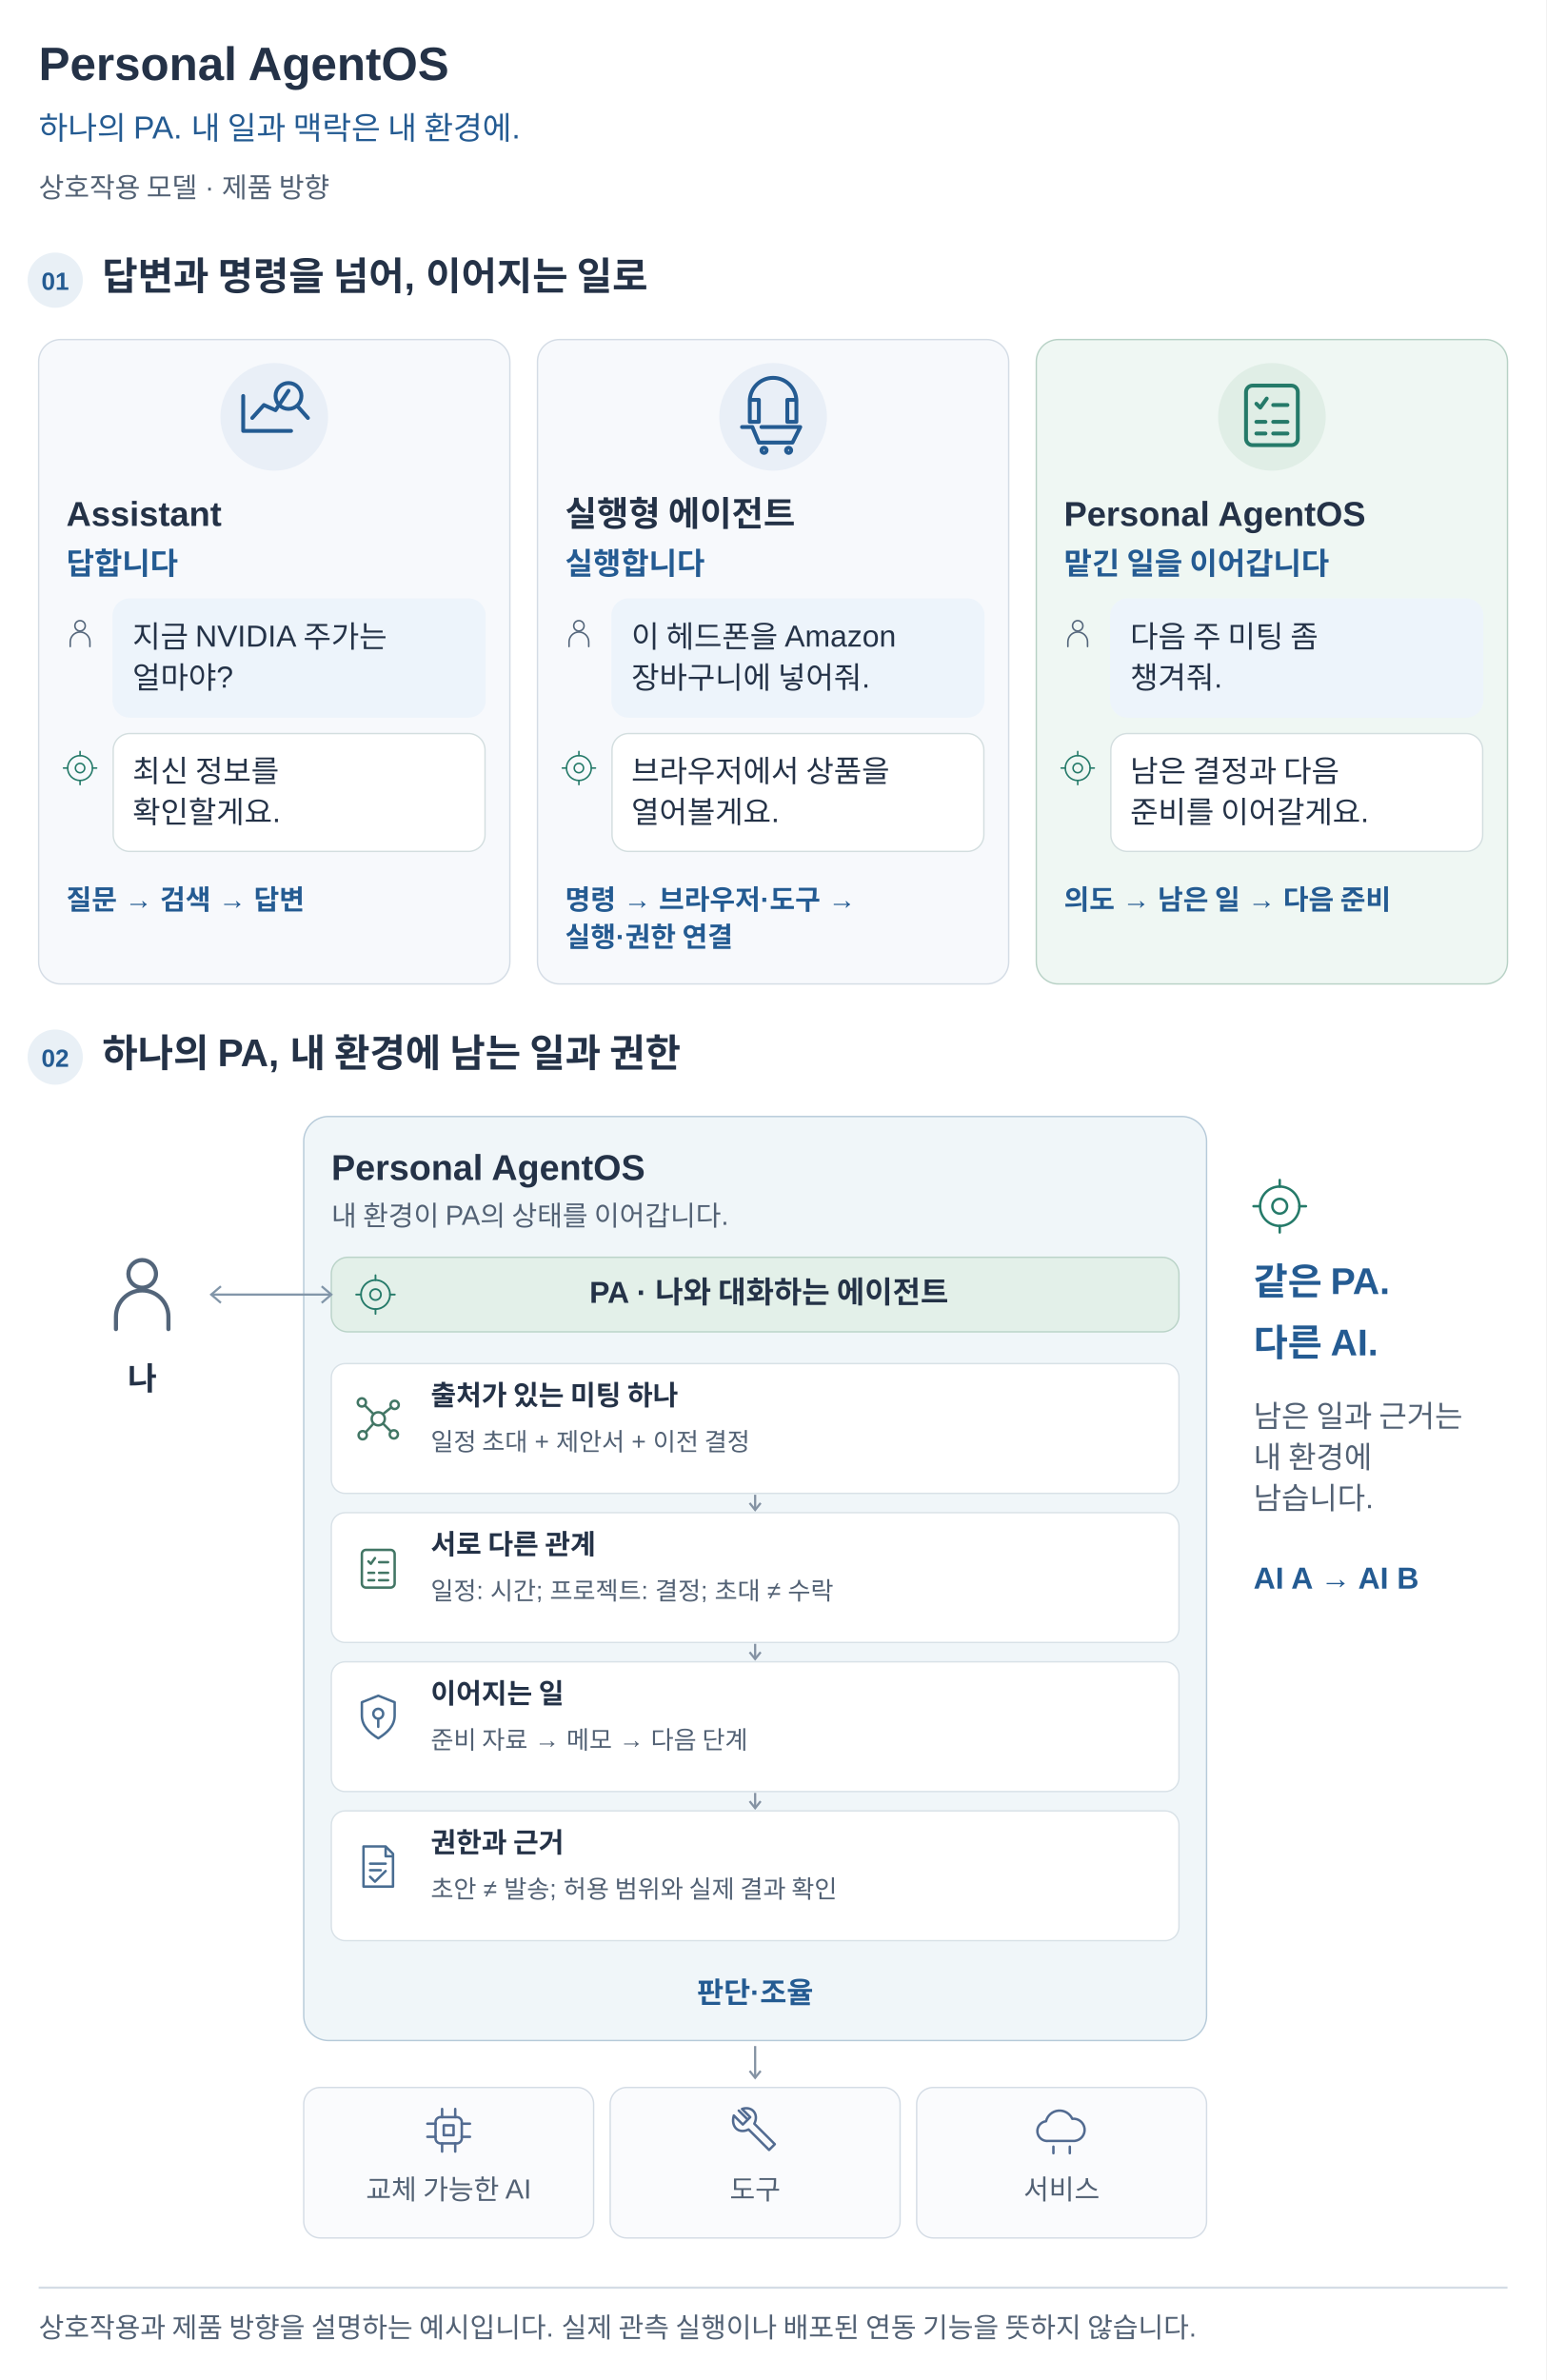
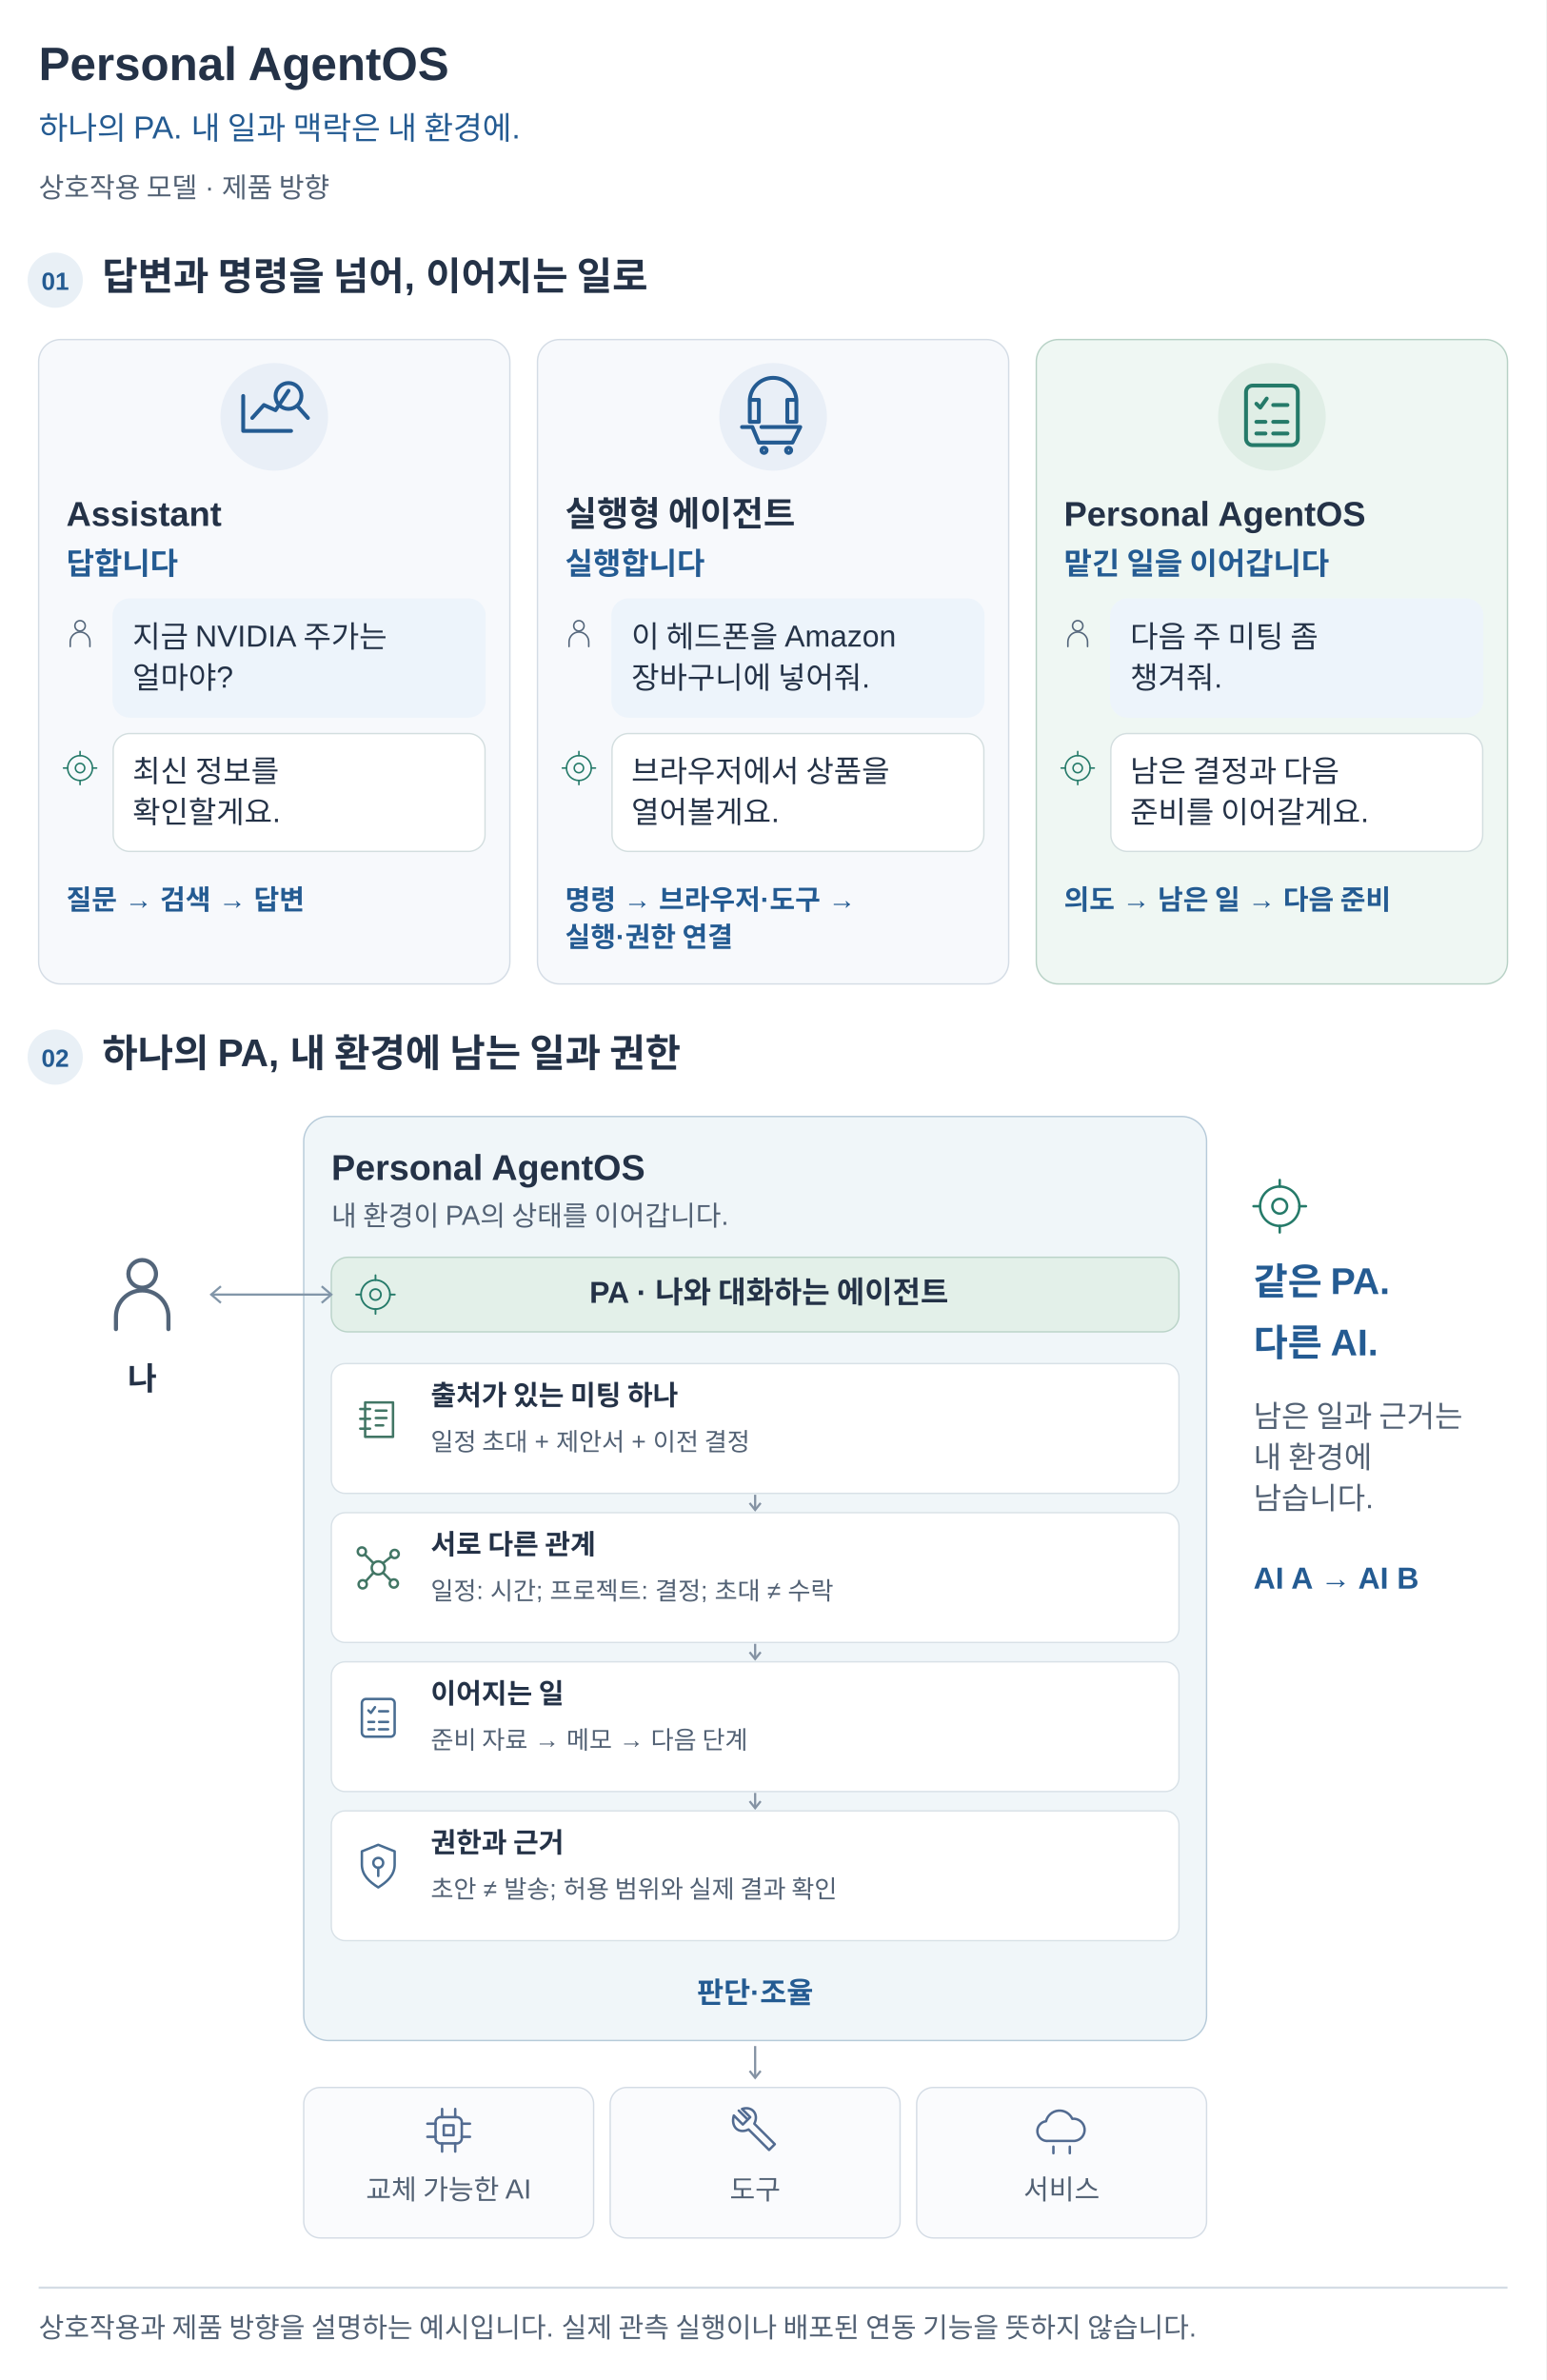
<svg xmlns="http://www.w3.org/2000/svg" width="1120" height="1724" viewBox="0 0 1120 1724" role="img" aria-labelledby="title desc">
  <style>text{font-family:Arial,"Noto Sans",sans-serif;fill:#243247} .bold{font-weight:700} .muted{fill:#526174} .blue{fill:#245b92}</style>
  <rect width="1120" height="1724" fill="#fff" />
  <text x="28" y="58.0" font-size="34" class="bold" text-anchor="start">Personal AgentOS</text>
  <text x="28" y="100.9" font-size="23" class="blue" text-anchor="start">하나의 PA. 내 일과 맥락은 내 환경에.</text>
  <text x="28" y="142.95" font-size="20" class="muted" text-anchor="start">상호작용 모델 · 제품 방향</text>
  <circle cx="40" cy="202.95" r="20" fill="#e9f0f6" stroke="none" />
  <text x="40" y="209.95" font-size="18" class="blue bold" text-anchor="middle">01</text>
  <text x="74" y="209.95" font-size="28" class="bold" text-anchor="start">답변과 명령을 넘어, 이어지는 일로</text>
  <rect x="28.0" y="245.95" width="341.333" height="466.8" rx="16" fill="#f7f9fc" stroke="#d4dce5" />
  <circle cx="198.667" cy="301.95" r="39" fill="#e9eff7" stroke="none" />
  <g transform="translate(168.6667 269.95) scale(0.9375)" fill="none" stroke="#245b92" stroke-width="3" stroke-linecap="round" stroke-linejoin="round">
    <path d="M8 45V18m0 27h37M15 35l9-10 9 4 10-15" />
    <circle cx="43" cy="18" r="10" />
    <path d="m50 26 8 9" />
  </g>
  <text x="48.0" y="380.95" font-size="25" class="bold" text-anchor="start">Assistant</text>
  <text x="48.0" y="415.95" font-size="22" class="blue bold" text-anchor="start">답합니다</text>
  <g transform="translate(46.0 446.95) scale(0.375)" fill="none" stroke="#53657a" stroke-width="3" stroke-linecap="round" stroke-linejoin="round">
    <circle cx="32" cy="17" r="10" />
    <path d="M13 57v-9a19 19 0 0 1 38 0v9" />
  </g>
  <rect x="82.0" y="433.95" width="269.333" height="85.4" rx="12" fill="#edf4fb" stroke="#edf4fb" />
  <text x="96.0" y="468.95" font-size="22" class="" text-anchor="start">지금 NVIDIA 주가는</text>
  <text x="96.0" y="498.65" font-size="22" class="" text-anchor="start">얼마야?</text>
  <g transform="translate(46.0 544.35) scale(0.375)" fill="none" stroke="#257a69" stroke-width="3" stroke-linecap="round" stroke-linejoin="round">
    <circle cx="32" cy="32" r="24" />
    <circle cx="32" cy="32" r="9" />
    <path d="M32 0v8m0 48v8M0 32h8m48 0h8" />
  </g>
  <rect x="82.0" y="531.35" width="269.333" height="85.4" rx="12" fill="#ffffff" stroke="#d3dedf" />
  <text x="96.0" y="566.35" font-size="22" class="" text-anchor="start">최신 정보를</text>
  <text x="96.0" y="596.05" font-size="22" class="" text-anchor="start">확인할게요.</text>
  <text x="48.0" y="658.75" font-size="20" class="blue bold" text-anchor="start">질문 → 검색 → 답변</text>
  <rect x="389.333" y="245.95" width="341.333" height="466.8" rx="16" fill="#f7f9fc" stroke="#d4dce5" />
  <circle cx="560.0" cy="301.95" r="39" fill="#e9eff7" stroke="none" />
  <g transform="translate(530.0 269.95) scale(0.9375)" fill="none" stroke="#245b92" stroke-width="3" stroke-linecap="round" stroke-linejoin="round">
    <path d="M14 29v-7a18 18 0 0 1 36 0v7M14 21h7v17h-7zm29 0h7v17h-7zM8 42h8l5 12h26l6-12H23" />
    <circle cx="25" cy="60" r="2" />
    <circle cx="44" cy="60" r="2" />
  </g>
  <text x="409.333" y="380.95" font-size="25" class="bold" text-anchor="start">실행형 에이전트</text>
  <text x="409.333" y="415.95" font-size="22" class="blue bold" text-anchor="start">실행합니다</text>
  <g transform="translate(407.3333 446.95) scale(0.375)" fill="none" stroke="#53657a" stroke-width="3" stroke-linecap="round" stroke-linejoin="round">
    <circle cx="32" cy="17" r="10" />
    <path d="M13 57v-9a19 19 0 0 1 38 0v9" />
  </g>
  <rect x="443.333" y="433.95" width="269.333" height="85.4" rx="12" fill="#edf4fb" stroke="#edf4fb" />
  <text x="457.333" y="468.95" font-size="22" class="" text-anchor="start">이 헤드폰을 Amazon</text>
  <text x="457.333" y="498.65" font-size="22" class="" text-anchor="start">장바구니에 넣어줘.</text>
  <g transform="translate(407.3333 544.35) scale(0.375)" fill="none" stroke="#257a69" stroke-width="3" stroke-linecap="round" stroke-linejoin="round">
    <circle cx="32" cy="32" r="24" />
    <circle cx="32" cy="32" r="9" />
    <path d="M32 0v8m0 48v8M0 32h8m48 0h8" />
  </g>
  <rect x="443.333" y="531.35" width="269.333" height="85.4" rx="12" fill="#ffffff" stroke="#d3dedf" />
  <text x="457.333" y="566.35" font-size="22" class="" text-anchor="start">브라우저에서 상품을</text>
  <text x="457.333" y="596.05" font-size="22" class="" text-anchor="start">열어볼게요.</text>
  <text x="409.333" y="658.75" font-size="20" class="blue bold" text-anchor="start">명령 → 브라우저·도구 →</text>
  <text x="409.333" y="685.75" font-size="20" class="blue bold" text-anchor="start">실행·권한 연결</text>
  <rect x="750.667" y="245.95" width="341.333" height="466.8" rx="16" fill="#eff7f3" stroke="#b7d1c5" />
  <circle cx="921.333" cy="301.95" r="39" fill="#e0eee6" stroke="none" />
  <g transform="translate(891.3333 269.95) scale(0.9375)" fill="none" stroke="#257a69" stroke-width="3" stroke-linecap="round" stroke-linejoin="round">
    <rect x="12" y="10" width="40" height="46" rx="5" />
    <path d="m20 24 3 3 5-7m5 5h11M20 38h7m6 0h11M20 47h7m6 0h11" />
  </g>
  <text x="770.667" y="380.95" font-size="25" class="bold" text-anchor="start">Personal AgentOS</text>
  <text x="770.667" y="415.95" font-size="22" class="blue bold" text-anchor="start">맡긴 일을 이어갑니다</text>
  <g transform="translate(768.6667 446.95) scale(0.375)" fill="none" stroke="#53657a" stroke-width="3" stroke-linecap="round" stroke-linejoin="round">
    <circle cx="32" cy="17" r="10" />
    <path d="M13 57v-9a19 19 0 0 1 38 0v9" />
  </g>
  <rect x="804.667" y="433.95" width="269.333" height="85.4" rx="12" fill="#edf4fb" stroke="#edf4fb" />
  <text x="818.667" y="468.95" font-size="22" class="" text-anchor="start">다음 주 미팅 좀</text>
  <text x="818.667" y="498.65" font-size="22" class="" text-anchor="start">챙겨줘.</text>
  <g transform="translate(768.6667 544.35) scale(0.375)" fill="none" stroke="#257a69" stroke-width="3" stroke-linecap="round" stroke-linejoin="round">
    <circle cx="32" cy="32" r="24" />
    <circle cx="32" cy="32" r="9" />
    <path d="M32 0v8m0 48v8M0 32h8m48 0h8" />
  </g>
  <rect x="804.667" y="531.35" width="269.333" height="85.4" rx="12" fill="#ffffff" stroke="#d3dedf" />
  <text x="818.667" y="566.35" font-size="22" class="" text-anchor="start">남은 결정과 다음</text>
  <text x="818.667" y="596.05" font-size="22" class="" text-anchor="start">준비를 이어갈게요.</text>
  <text x="770.667" y="658.75" font-size="20" class="blue bold" text-anchor="start">의도 → 남은 일 → 다음 준비</text>
  <circle cx="40" cy="765.75" r="20" fill="#e9f0f6" stroke="none" />
  <text x="40" y="772.75" font-size="18" class="blue bold" text-anchor="middle">02</text>
  <text x="74" y="772.75" font-size="28" class="bold" text-anchor="start">하나의 PA, 내 환경에 남는 일과 권한</text>
  <g transform="translate(71 905.75) scale(1.0)" fill="none" stroke="#53657a" stroke-width="3" stroke-linecap="round" stroke-linejoin="round">
    <circle cx="32" cy="17" r="10" />
    <path d="M13 57v-9a19 19 0 0 1 38 0v9" />
  </g>
  <text x="103" y="1006.75" font-size="23" class="bold" text-anchor="middle">나</text>
  <rect x="220" y="808.75" width="654" height="669.35" rx="18" fill="#f0f6f9" stroke="#b6cad9" />
  <text x="240" y="854.75" font-size="26" class="bold" text-anchor="start">Personal AgentOS</text>
  <text x="240" y="887.75" font-size="20" class="muted" text-anchor="start">내 환경이 PA의 상태를 이어갑니다.</text>
  <rect x="240" y="910.75" width="614" height="54" rx="12" fill="#e3f0e9" stroke="#bad3c8" />
  <g transform="translate(258 923.75) scale(0.4375)" fill="none" stroke="#257a69" stroke-width="3" stroke-linecap="round" stroke-linejoin="round">
    <circle cx="32" cy="32" r="24" />
    <circle cx="32" cy="32" r="9" />
    <path d="M32 0v8m0 48v8M0 32h8m48 0h8" />
  </g>
  <text x="557.0" y="943.75" font-size="22" class="bold" text-anchor="middle">PA · 나와 대화하는 에이전트</text>
  <path d="M153 937.75H240" fill="none" stroke="#8296a9" stroke-width="1.6" />
  <path d="M160 931.75L153 937.75L160 943.75M233 931.75L240 937.75L233 943.75" fill="none" stroke="#8296a9" stroke-width="1.6" />
  <rect x="240" y="987.75" width="614" height="94" rx="10" fill="#fff" stroke="#d8e1e7" />
  <g transform="translate(255 1008.75) scale(0.59375)" fill="none" stroke="#427665" stroke-width="3" stroke-linecap="round" stroke-linejoin="round">
+     <path d="M16 12h34v42H16zM10 20h12m-12 12h12m-12 12h12M29 22h13m-13 9h13m-13 9h9" />
+   </g>
+   <text x="312" y="1017.75" font-size="20" class="bold" text-anchor="start">출처가 있는 미팅 하나</text>
+   <text x="312" y="1050.75" font-size="18" class="muted" text-anchor="start">일정 초대 + 제안서 + 이전 결정</text>
+   <path d="M547.0 1082.75 L547.0 1093.75" fill="none" stroke="#8492a3" stroke-width="1.6" />
+   <path d="M543.0 1088.75 L547.0 1093.75 L551.0 1088.75" fill="none" stroke="#8492a3" stroke-width="1.6" />
+   <rect x="240" y="1095.75" width="614" height="94" rx="10" fill="#fff" stroke="#d8e1e7" />
+   <g transform="translate(255 1116.75) scale(0.59375)" fill="none" stroke="#427665" stroke-width="3" stroke-linecap="round" stroke-linejoin="round">
    <circle cx="32" cy="32" r="8" />
    <circle cx="12" cy="12" r="5" />
    <circle cx="52" cy="15" r="5" />
    <circle cx="13" cy="52" r="5" />
    <circle cx="51" cy="51" r="5" />
    <path d="m16 16 10 10m12 0 10-8M17 48l9-10m12 0 9 9" />
  </g>
-   <text x="312" y="1017.75" font-size="20" class="bold" text-anchor="start">출처가 있는 미팅 하나</text>
-   <text x="312" y="1050.75" font-size="18" class="muted" text-anchor="start">일정 초대 + 제안서 + 이전 결정</text>
-   <path d="M547.0 1082.75 L547.0 1093.75" fill="none" stroke="#8492a3" stroke-width="1.6" />
-   <path d="M543.0 1088.75 L547.0 1093.75 L551.0 1088.75" fill="none" stroke="#8492a3" stroke-width="1.6" />
-   <rect x="240" y="1095.75" width="614" height="94" rx="10" fill="#fff" stroke="#d8e1e7" />
-   <g transform="translate(255 1116.75) scale(0.59375)" fill="none" stroke="#427665" stroke-width="3" stroke-linecap="round" stroke-linejoin="round">
-     <rect x="12" y="10" width="40" height="46" rx="5" />
-     <path d="m20 24 3 3 5-7m5 5h11M20 38h7m6 0h11M20 47h7m6 0h11" />
-   </g>
  <text x="312" y="1125.75" font-size="20" class="bold" text-anchor="start">서로 다른 관계</text>
  <text x="312" y="1158.75" font-size="18" class="muted" text-anchor="start">일정: 시간; 프로젝트: 결정; 초대 ≠ 수락</text>
  <path d="M547.0 1190.75 L547.0 1201.75" fill="none" stroke="#8492a3" stroke-width="1.6" />
  <path d="M543.0 1196.75 L547.0 1201.75 L551.0 1196.75" fill="none" stroke="#8492a3" stroke-width="1.6" />
  <rect x="240" y="1203.75" width="614" height="94" rx="10" fill="#fff" stroke="#d8e1e7" />
  <g transform="translate(255 1224.75) scale(0.59375)" fill="none" stroke="#496d92" stroke-width="3" stroke-linecap="round" stroke-linejoin="round">
-     <path d="M32 6 52 14v16c0 13-9 21-20 28-11-7-20-15-20-28V14z" />
-     <circle cx="32" cy="28" r="6" />
-     <path d="M32 34v10" />
+     <rect x="12" y="10" width="40" height="46" rx="5" />
+     <path d="m20 24 3 3 5-7m5 5h11M20 38h7m6 0h11M20 47h7m6 0h11" />
  </g>
  <text x="312" y="1233.75" font-size="20" class="bold" text-anchor="start">이어지는 일</text>
  <text x="312" y="1266.75" font-size="18" class="muted" text-anchor="start">준비 자료 → 메모 → 다음 단계</text>
  <path d="M547.0 1298.75 L547.0 1309.75" fill="none" stroke="#8492a3" stroke-width="1.6" />
  <path d="M543.0 1304.75 L547.0 1309.75 L551.0 1304.75" fill="none" stroke="#8492a3" stroke-width="1.6" />
  <rect x="240" y="1311.75" width="614" height="94" rx="10" fill="#fff" stroke="#d8e1e7" />
  <g transform="translate(255 1332.75) scale(0.59375)" fill="none" stroke="#496d92" stroke-width="3" stroke-linecap="round" stroke-linejoin="round">
-     <path d="M14 8h27l9 9v40H14zM41 8v12h9M22 29h19m-19 8h13m-13 8 6 6 13-13" />
+     <path d="M32 6 52 14v16c0 13-9 21-20 28-11-7-20-15-20-28V14z" />
+     <circle cx="32" cy="28" r="6" />
+     <path d="M32 34v10" />
  </g>
  <text x="312" y="1341.75" font-size="20" class="bold" text-anchor="start">권한과 근거</text>
  <text x="312" y="1374.75" font-size="18" class="muted" text-anchor="start">초안 ≠ 발송; 허용 범위와 실제 결과 확인</text>
  <text x="547.0" y="1450.75" font-size="21" class="blue bold" text-anchor="middle">판단·조율</text>
  <path d="M547.0 1482.1 L547.0 1505.1" fill="none" stroke="#8492a3" stroke-width="1.6" />
  <path d="M543.0 1500.1 L547.0 1505.1 L551.0 1500.1" fill="none" stroke="#8492a3" stroke-width="1.6" />
  <rect x="220.0" y="1512.1" width="210.0" height="109" rx="12" fill="#fafbfd" stroke="#d4dce5" />
  <g transform="translate(306.0 1524.1) scale(0.59375)" fill="none" stroke="#526b91" stroke-width="3" stroke-linecap="round" stroke-linejoin="round">
    <rect x="16" y="16" width="32" height="32" rx="6" />
    <path d="M24 6v10m16-10v10M24 48v10m16-10v10M6 24h10M6 40h10m32-16h10M48 40h10M26 26h12v12H26z" />
  </g>
  <text x="325.0" y="1593.1" font-size="20" class="muted" text-anchor="middle">교체 가능한 AI</text>
  <rect x="442.0" y="1512.1" width="210.0" height="109" rx="12" fill="#fafbfd" stroke="#d4dce5" />
  <g transform="translate(528.0 1524.1) scale(0.59375)" fill="none" stroke="#526b91" stroke-width="3" stroke-linecap="round" stroke-linejoin="round">
    <path d="m12 8 11 11-6 6L6 14c-4 14 6 23 18 17l25 25 7-7-25-25C37 12 28 2 16 6l10 10-7 7" />
  </g>
  <text x="547.0" y="1593.1" font-size="20" class="muted" text-anchor="middle">도구</text>
  <rect x="664.0" y="1512.1" width="210.0" height="109" rx="12" fill="#fafbfd" stroke="#d4dce5" />
  <g transform="translate(750.0 1524.1) scale(0.59375)" fill="none" stroke="#526b91" stroke-width="3" stroke-linecap="round" stroke-linejoin="round">
    <path d="M16 45a12 12 0 0 1-3-24 17 17 0 0 1 32-3 13 13 0 0 1 3 27H16zM22 52v8m20-8v8" />
  </g>
  <text x="769.0" y="1593.1" font-size="20" class="muted" text-anchor="middle">서비스</text>
  <g transform="translate(908 854.75) scale(0.59375)" fill="none" stroke="#257a69" stroke-width="3" stroke-linecap="round" stroke-linejoin="round">
    <circle cx="32" cy="32" r="24" />
    <circle cx="32" cy="32" r="9" />
    <path d="M32 0v8m0 48v8M0 32h8m48 0h8" />
  </g>
  <text x="908" y="937.75" font-size="27" class="blue bold" text-anchor="start">같은 PA.</text>
  <text x="908" y="982.2" font-size="27" class="blue bold" text-anchor="start">다른 AI.</text>
  <text x="908" y="1033.65" font-size="22" class="muted" text-anchor="start">남은 일과 근거는</text>
  <text x="908" y="1063.35" font-size="22" class="muted" text-anchor="start">내 환경에</text>
  <text x="908" y="1093.05" font-size="22" class="muted" text-anchor="start">남습니다.</text>
  <text x="908" y="1150.75" font-size="22" class="blue bold" text-anchor="start">AI A → AI B</text>
  <path d="M28 1657.1H1092" fill="none" stroke="#d4dce5" stroke-width="1.6" />
  <text x="28" y="1693.1" font-size="20" class="muted" text-anchor="start">상호작용과 제품 방향을 설명하는 예시입니다. 실제 관측 실행이나 배포된 연동 기능을 뜻하지 않습니다.</text>
</svg>
